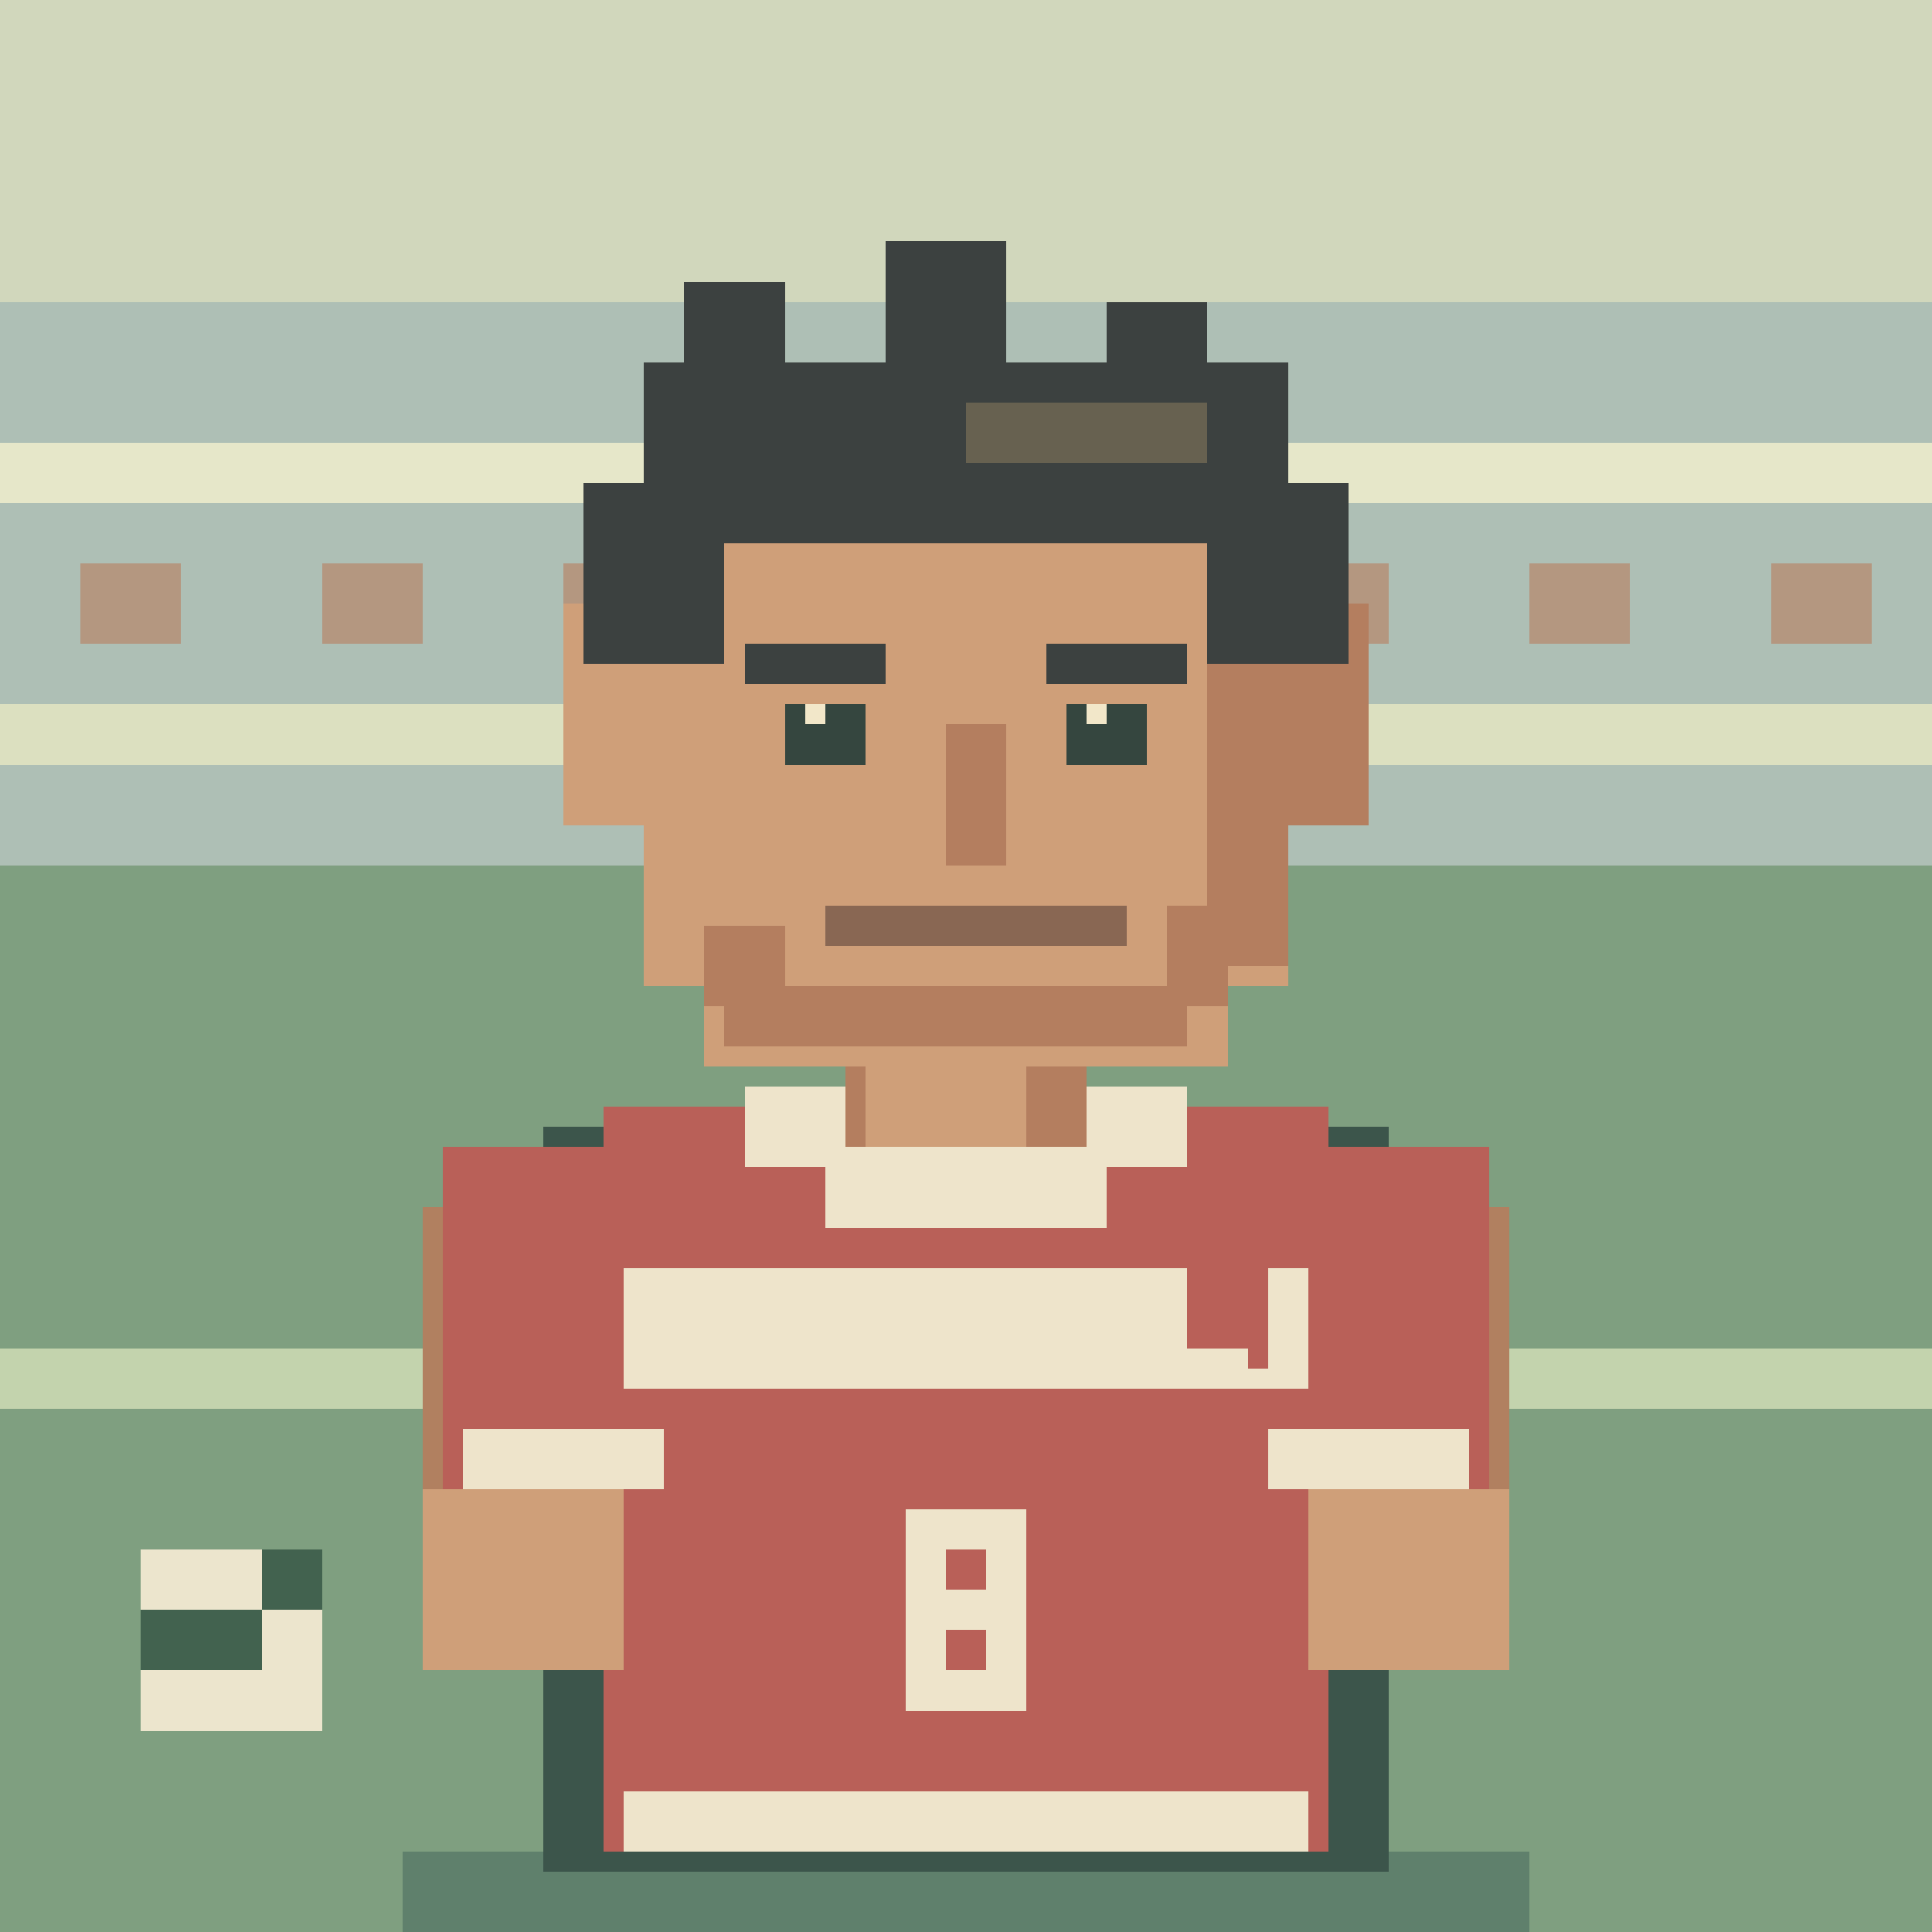
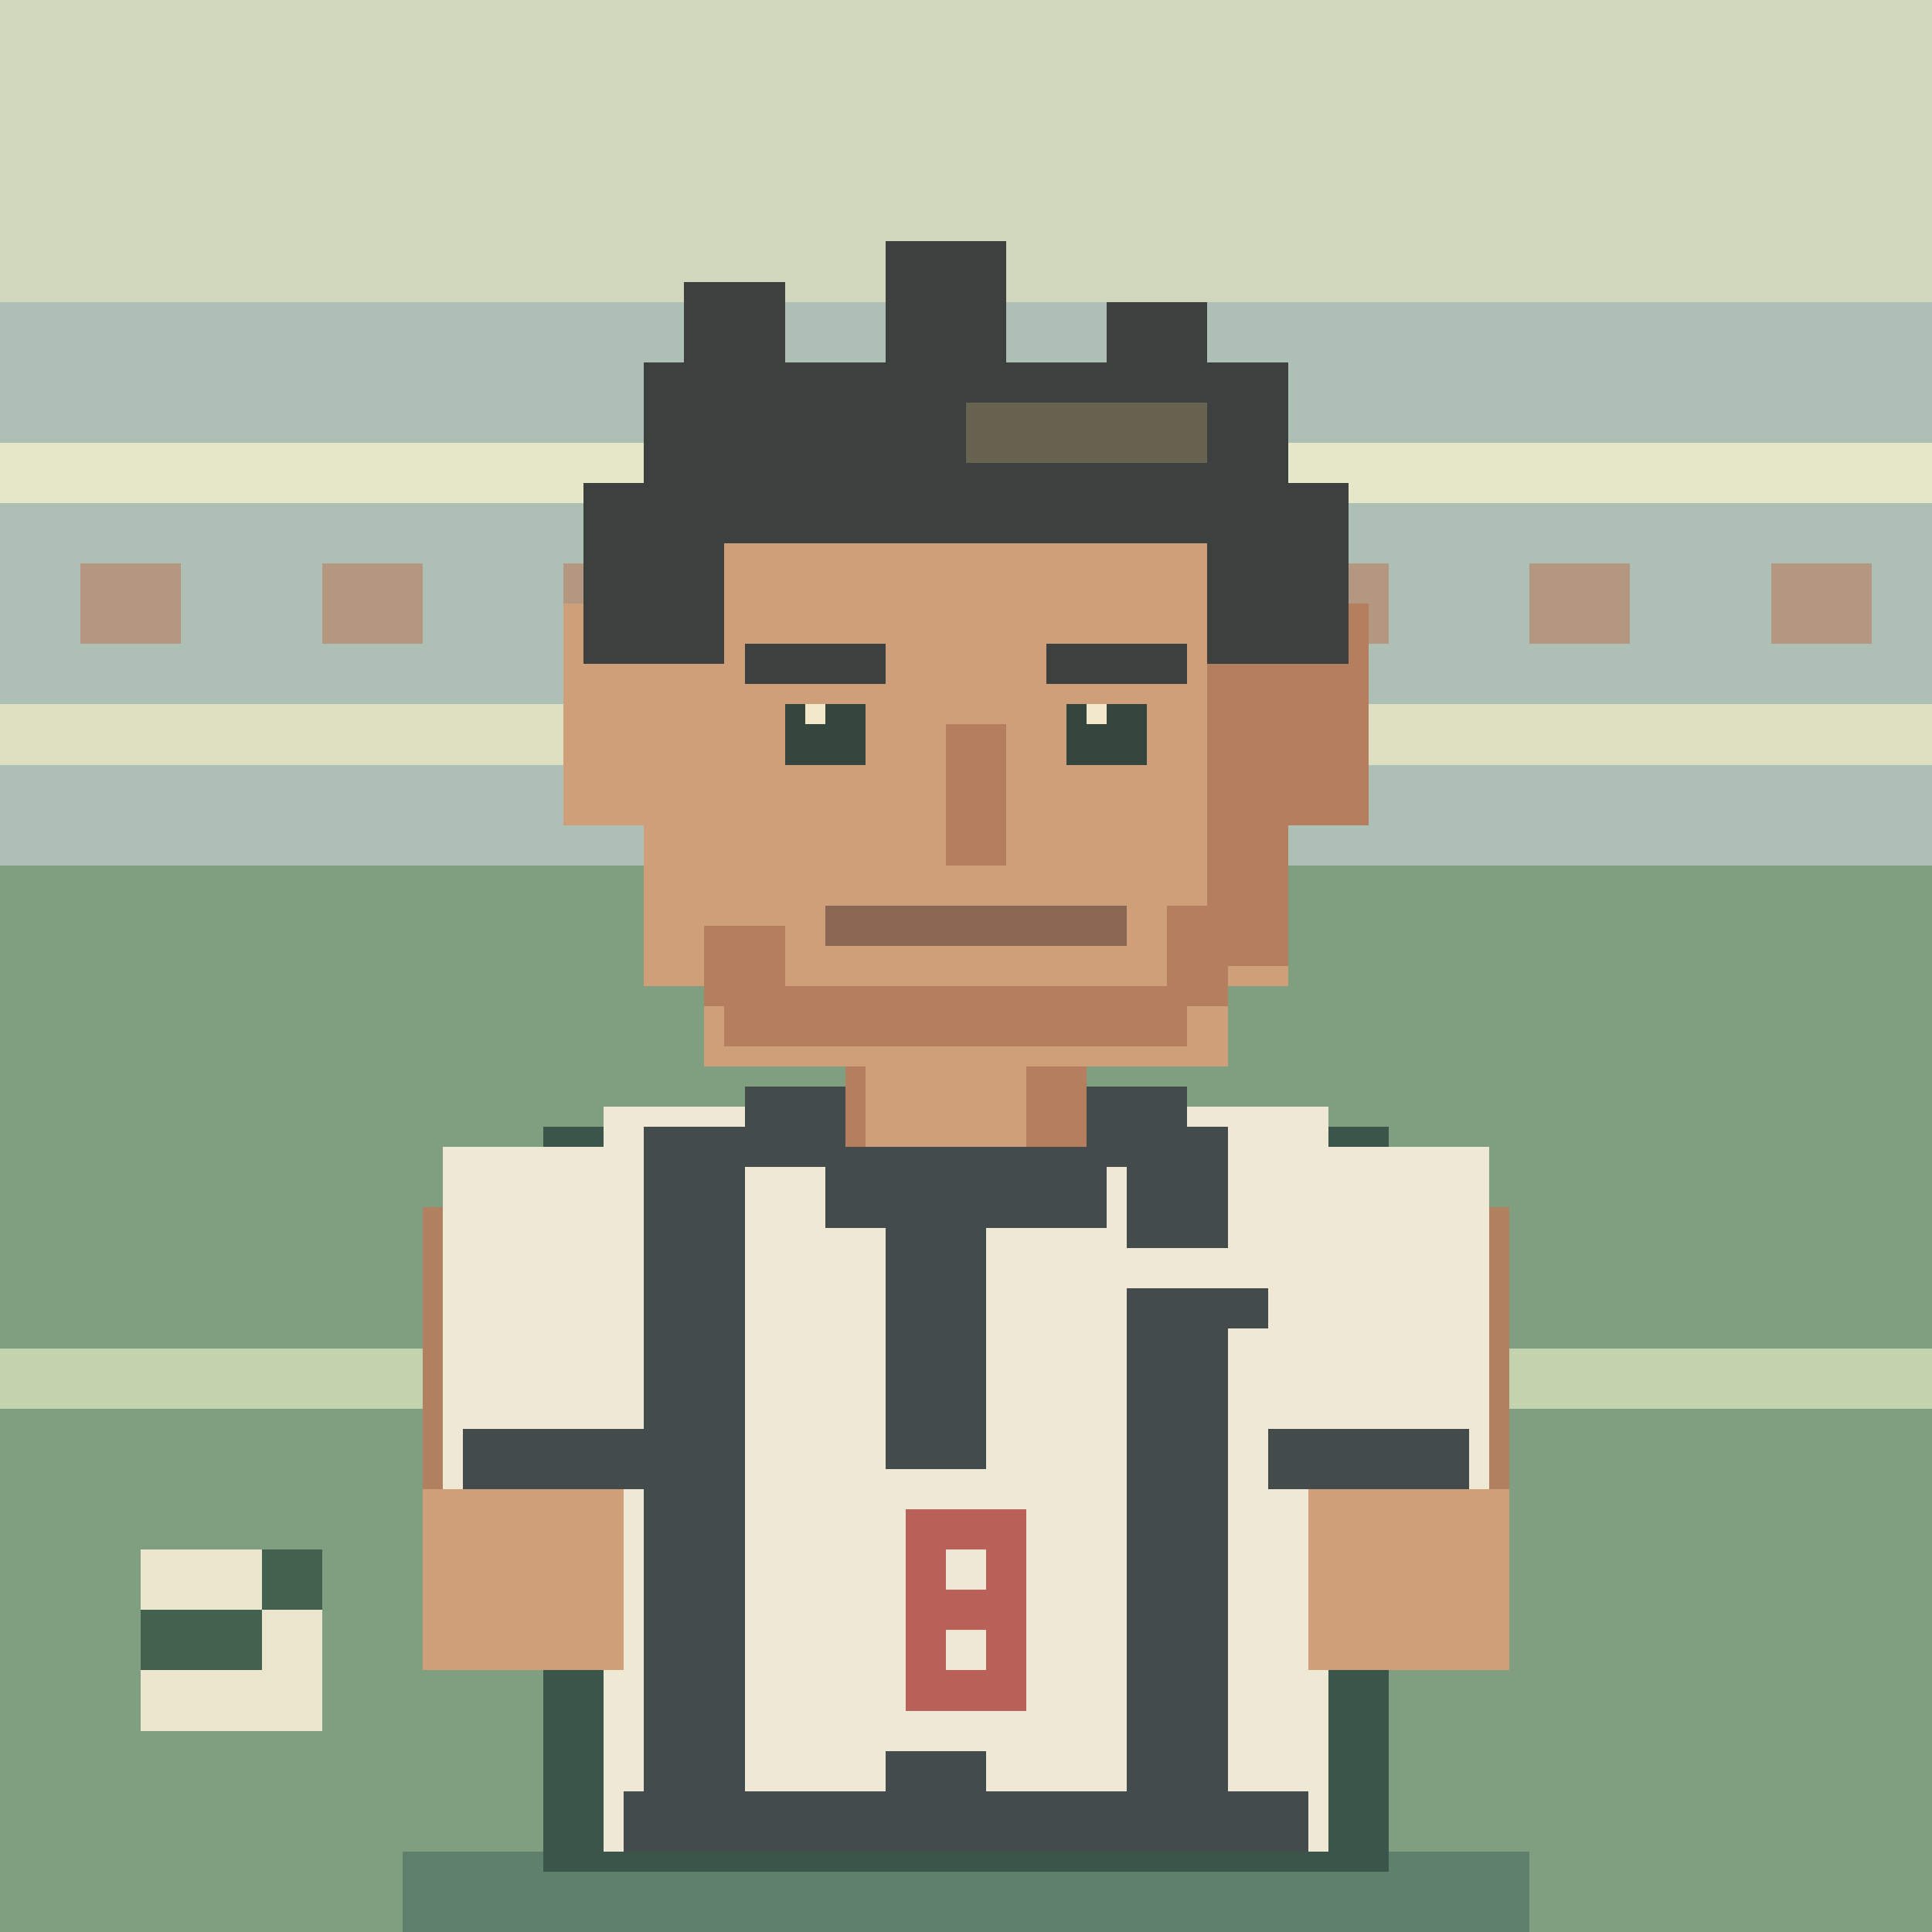
- <svg xmlns="http://www.w3.org/2000/svg" viewBox="0 0 96 96" width="96" height="96" role="img" aria-label="Nihat Kahveci — Türkiye milli formasıyla temsili piksel portre" shape-rendering="crispEdges">
+ <svg xmlns="http://www.w3.org/2000/svg" viewBox="0 0 96 96" width="96" height="96" role="img" aria-label="Nihat Kahveci — Beşiktaş tarihî kulüp renkleriyle temsili piksel portre" shape-rendering="crispEdges">
  <rect x="0" y="0" width="96" height="96" fill="#d1d7bc" />
  <rect x="0" y="15" width="96" height="28" fill="#aebfb5" />
  <rect x="0" y="22" width="96" height="3" fill="#e6e7c9" />
  <rect x="0" y="35" width="96" height="3" fill="#dce0c0" />
  <rect x="4" y="28" width="5" height="4" fill="#b49780" />
  <rect x="16" y="28" width="5" height="4" fill="#b49780" />
  <rect x="28" y="28" width="5" height="4" fill="#b49780" />
  <rect x="40" y="28" width="5" height="4" fill="#b49780" />
  <rect x="52" y="28" width="5" height="4" fill="#b49780" />
  <rect x="64" y="28" width="5" height="4" fill="#b49780" />
  <rect x="76" y="28" width="5" height="4" fill="#b49780" />
  <rect x="88" y="28" width="5" height="4" fill="#b49780" />
  <rect x="0" y="43" width="96" height="53" fill="#7f9f80" />
  <rect x="0" y="67" width="96" height="3" fill="#c3d3ad" />
  <rect x="46" y="43" width="4" height="53" fill="#c3d3ad" />
  <rect x="20" y="92" width="56" height="4" fill="#5f806c" />
  <rect x="27" y="56" width="42" height="37" fill="#3c554b" />
  <rect x="21" y="60" width="11" height="23" fill="#b18060" />
  <rect x="64" y="60" width="11" height="23" fill="#b18060" />
-   <rect x="22" y="57" width="13" height="17" fill="#b96058" />
-   <rect x="61" y="57" width="13" height="17" fill="#b96058" />
-   <rect x="30" y="55" width="36" height="37" fill="#b96058" />
-   <rect x="23" y="71" width="10" height="3" fill="#eee4cb" />
-   <rect x="63" y="71" width="10" height="3" fill="#eee4cb" />
-   <rect x="31" y="63" width="34" height="6" fill="#eee4cb" />
-   <rect x="37" y="54" width="22" height="4" fill="#eee4cb" />
-   <rect x="41" y="58" width="14" height="3" fill="#eee4cb" />
-   <rect x="31" y="89" width="34" height="3" fill="#eee4cb" />
-   <rect x="56" y="62" width="7" height="2" fill="#b96058" />
-   <rect x="56" y="64" width="7" height="2" fill="#eee4cb" />
-   <rect x="56" y="66" width="7" height="2" fill="#b96058" />
+   <rect x="22" y="57" width="13" height="17" fill="#eee8d4" />
+   <rect x="61" y="57" width="13" height="17" fill="#eee8d4" />
+   <rect x="30" y="55" width="36" height="37" fill="#eee8d4" />
+   <rect x="23" y="71" width="10" height="3" fill="#444b4d" />
+   <rect x="63" y="71" width="10" height="3" fill="#444b4d" />
+   <rect x="32" y="56" width="5" height="34" fill="#444b4d" />
+   <rect x="44" y="56" width="5" height="34" fill="#444b4d" />
+   <rect x="56" y="56" width="5" height="34" fill="#444b4d" />
+   <rect x="37" y="54" width="22" height="4" fill="#444b4d" />
+   <rect x="41" y="58" width="14" height="3" fill="#444b4d" />
+   <rect x="31" y="89" width="34" height="3" fill="#444b4d" />
+   <rect x="56" y="62" width="7" height="2" fill="#eee8d4" />
+   <rect x="56" y="64" width="7" height="2" fill="#444b4d" />
  <rect x="21" y="74" width="10" height="9" fill="#cf9f79" />
  <rect x="65" y="74" width="10" height="9" fill="#cf9f79" />
  <rect x="42" y="46" width="12" height="11" fill="#b47e5f" />
  <rect x="43" y="46" width="8" height="11" fill="#cf9f79" />
  <rect x="32" y="21" width="32" height="28" fill="#cf9f79" />
  <rect x="35" y="49" width="26" height="4" fill="#cf9f79" />
  <rect x="28" y="30" width="4" height="11" fill="#cf9f79" />
  <rect x="64" y="30" width="4" height="11" fill="#b47e5f" />
  <rect x="60" y="27" width="4" height="21" fill="#b47e5f" />
  <rect x="36" y="49" width="23" height="3" fill="#b47e5f" />
  <rect x="32" y="18" width="32" height="9" fill="#3c4140" />
  <rect x="29" y="24" width="7" height="9" fill="#3c4140" />
  <rect x="60" y="24" width="7" height="9" fill="#3c4140" />
  <rect x="34" y="14" width="5" height="6" fill="#3c4140" />
  <rect x="44" y="12" width="6" height="7" fill="#3c4140" />
  <rect x="55" y="15" width="5" height="5" fill="#3c4140" />
  <rect x="48" y="20" width="12" height="3" fill="#676150" />
  <rect x="37" y="32" width="7" height="2" fill="#3c4140" />
  <rect x="52" y="32" width="7" height="2" fill="#3c4140" />
  <rect x="39" y="35" width="4" height="3" fill="#35463f" />
  <rect x="53" y="35" width="4" height="3" fill="#35463f" />
  <rect x="40" y="35" width="1" height="1" fill="#f2e7c9" />
  <rect x="54" y="35" width="1" height="1" fill="#f2e7c9" />
  <rect x="47" y="36" width="3" height="7" fill="#b47e5f" />
  <rect x="35" y="46" width="4" height="4" fill="#b47e5f" />
  <rect x="58" y="45" width="3" height="5" fill="#b47e5f" />
  <rect x="41" y="45" width="15" height="2" fill="#896753" />
  <rect x="42" y="50" width="13" height="2" fill="#b47e5f" />
-   <rect x="42" y="73" width="12" height="14" fill="#b96058" />
-   <rect x="45" y="75" width="2" height="2" fill="#eee4cb" />
-   <rect x="47" y="75" width="2" height="2" fill="#eee4cb" />
-   <rect x="49" y="75" width="2" height="2" fill="#eee4cb" />
-   <rect x="45" y="77" width="2" height="2" fill="#eee4cb" />
-   <rect x="49" y="77" width="2" height="2" fill="#eee4cb" />
-   <rect x="45" y="79" width="2" height="2" fill="#eee4cb" />
-   <rect x="47" y="79" width="2" height="2" fill="#eee4cb" />
-   <rect x="49" y="79" width="2" height="2" fill="#eee4cb" />
-   <rect x="45" y="81" width="2" height="2" fill="#eee4cb" />
-   <rect x="49" y="81" width="2" height="2" fill="#eee4cb" />
-   <rect x="45" y="83" width="2" height="2" fill="#eee4cb" />
-   <rect x="47" y="83" width="2" height="2" fill="#eee4cb" />
-   <rect x="49" y="83" width="2" height="2" fill="#eee4cb" />
+   <rect x="42" y="73" width="12" height="14" fill="#eee8d4" />
+   <rect x="45" y="75" width="2" height="2" fill="#b96058" />
+   <rect x="47" y="75" width="2" height="2" fill="#b96058" />
+   <rect x="49" y="75" width="2" height="2" fill="#b96058" />
+   <rect x="45" y="77" width="2" height="2" fill="#b96058" />
+   <rect x="49" y="77" width="2" height="2" fill="#b96058" />
+   <rect x="45" y="79" width="2" height="2" fill="#b96058" />
+   <rect x="47" y="79" width="2" height="2" fill="#b96058" />
+   <rect x="49" y="79" width="2" height="2" fill="#b96058" />
+   <rect x="45" y="81" width="2" height="2" fill="#b96058" />
+   <rect x="49" y="81" width="2" height="2" fill="#b96058" />
+   <rect x="45" y="83" width="2" height="2" fill="#b96058" />
+   <rect x="47" y="83" width="2" height="2" fill="#b96058" />
+   <rect x="49" y="83" width="2" height="2" fill="#b96058" />
  <rect x="7" y="77" width="9" height="9" fill="#ece5cd" />
  <rect x="10" y="80" width="3" height="3" fill="#42624f" />
  <rect x="7" y="80" width="3" height="3" fill="#42624f" />
  <rect x="13" y="77" width="3" height="3" fill="#42624f" />
-   <rect x="56" y="63" width="6" height="6" fill="#eee4cb" />
-   <rect x="59" y="63" width="4" height="4" fill="#b96058" />
-   <rect x="63" y="63" width="2" height="2" fill="#eee4cb" />
</svg>
